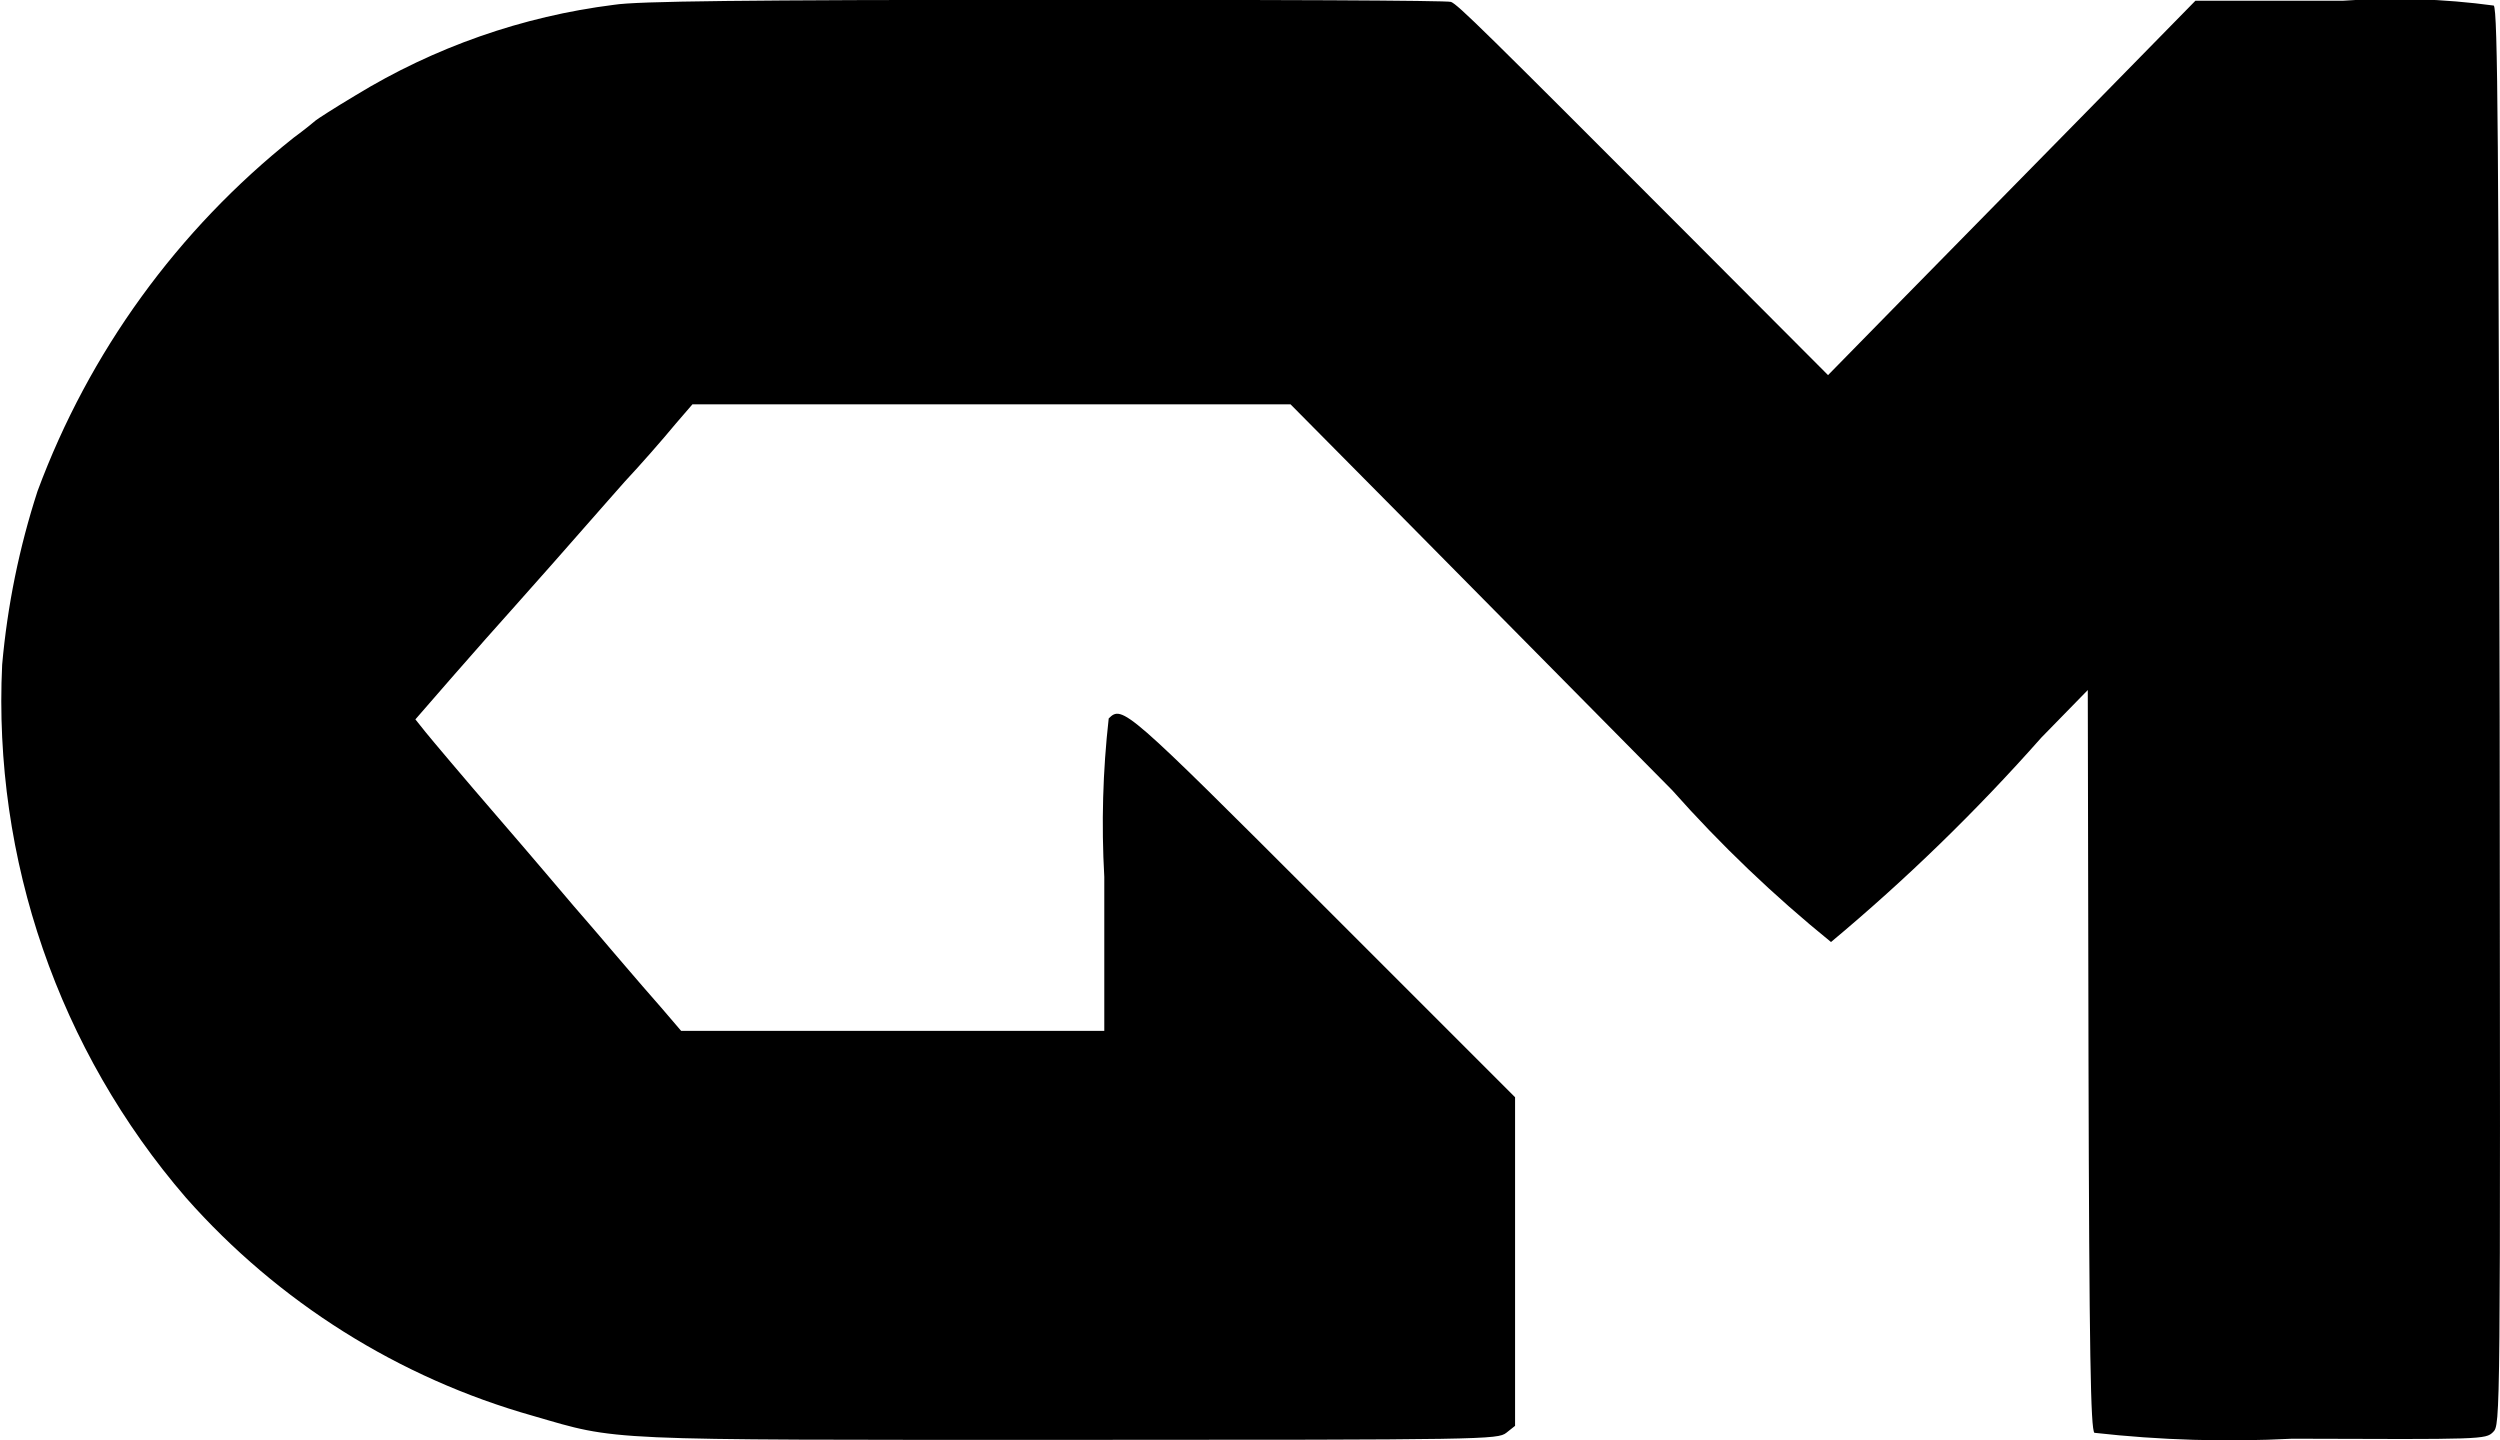
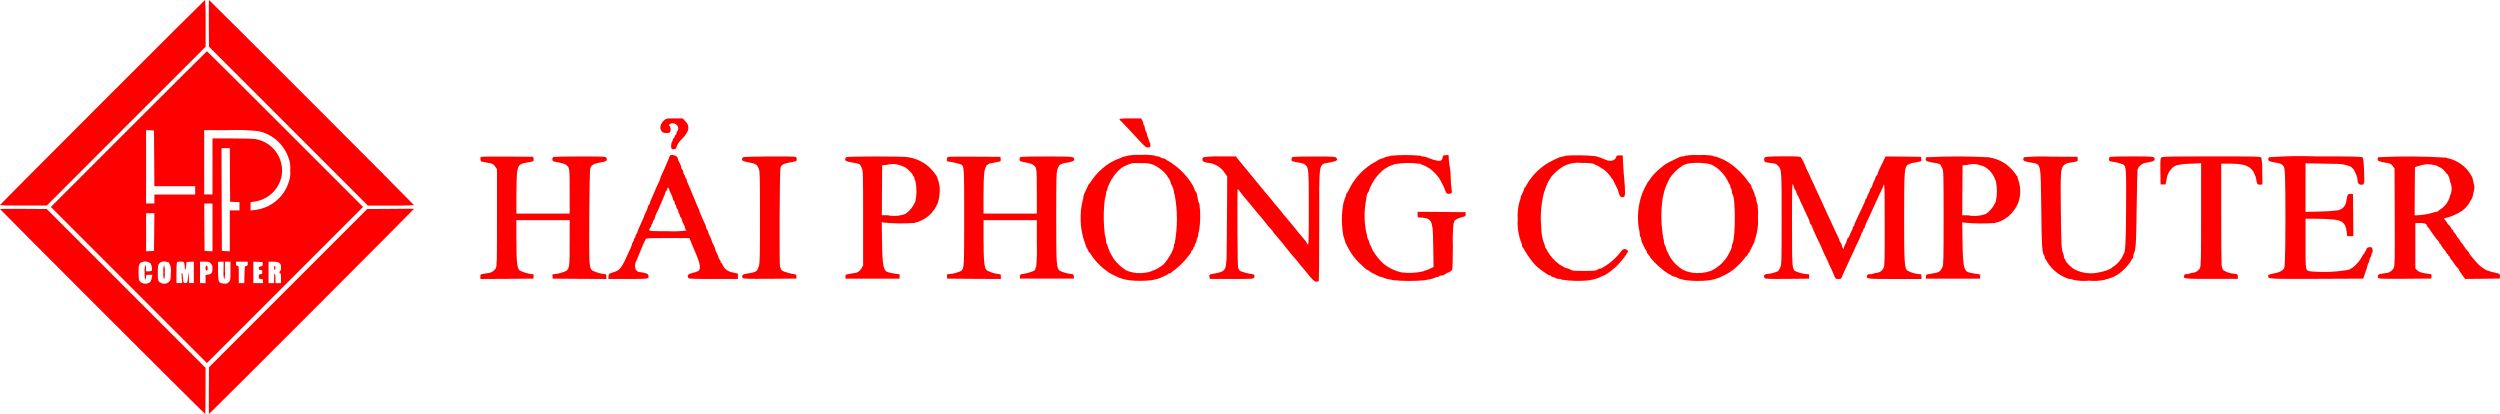
- <svg xmlns="http://www.w3.org/2000/svg" id="Logo" width="52.09" height="30" viewBox="0 0 52.09 30">
-   <path id="Path_14" data-name="Path 14" d="M13.113-390.7a13.57,13.57,0,0,0-5.389,1.888c-.438.261-.806.5-.829.522s-.23.192-.461.361A16.922,16.922,0,0,0,1.1-380.567a16.4,16.4,0,0,0-.737,3.616,15.851,15.851,0,0,0,3.831,11.108,15.146,15.146,0,0,0,7.231,4.544c1.8.522,1.336.5,11.177.5,8.667,0,8.92-.008,9.1-.146l.184-.146v-6.847l-3.992-3.992c-4.115-4.115-4.191-4.184-4.475-3.9a19.625,19.625,0,0,0-.092,3.3v3.209H14.51L14.1-369.8c-.23-.261-.568-.652-.745-.86s-.43-.5-.537-.629-.353-.407-.53-.614-.89-1.052-1.6-1.873-1.382-1.62-1.5-1.766l-.215-.269.768-.883c.422-.484,1.006-1.144,1.29-1.459.445-.5,1.044-1.174,1.958-2.219.131-.146.284-.322.345-.391.33-.353.768-.852,1.067-1.213l.345-.4H27.207l2.418,2.441c1.328,1.343,3.815,3.861,5.535,5.6a27.973,27.973,0,0,0,3.309,3.163,40.443,40.443,0,0,0,4.383-4.26l.967-.99.015,7.684c.015,6.187.046,7.715.123,7.792a25.22,25.22,0,0,0,4.122.123c3.961.015,4.03.015,4.184-.138s.154-.161.138-14.892c-.023-11.96-.038-14.747-.123-14.831a15.428,15.428,0,0,0-3.155-.1H46.061l-2.288,2.334-3.831,3.9-1.535,1.566-2.955-2.963c-4.237-4.245-4.752-4.752-4.9-4.813-.069-.031-3.877-.046-8.46-.046C15.831-390.8,13.6-390.777,13.113-390.7Z" transform="translate(-0.318 390.8)" />
+ <svg xmlns="http://www.w3.org/2000/svg" width="256" height="42.385" viewBox="0 0 256 42.385">
+   <g id="logo-haiphongcomputer" transform="translate(-193 614)">
+     <path id="Path_6573" data-name="Path 6573" d="M203.469-603.524C197.713-597.769,193-593.034,193-593s1.077.05,2.389.05h2.4l8.13-8.137,8.137-8.13v-2.4a23.778,23.778,0,0,0-.057-2.389C213.966-614,209.231-609.287,203.469-603.524Z" transform="translate(0)" fill="red" />
+     <path id="Path_6574" data-name="Path 6574" d="M494.665-611.611l.014,2.389,8.137,8.137,8.137,8.137h2.353a23.207,23.207,0,0,0,2.36-.057c0-.057-20.923-20.994-20.98-20.994C494.665-614,494.658-612.923,494.665-611.611Z" transform="translate(-280.281)" fill="red" />
+     <path id="Path_6575" data-name="Path 6575" d="M274.474-532.026l-7.974,7.974,7.995,7.995,7.988,7.988,7.988-7.988,7.995-7.995-7.974-7.974C286.1-536.414,282.5-540,282.483-540S278.861-536.414,274.474-532.026Zm2.608,2.991.014,2.856h4.182v.851H277.1v.921h-.851v-7.52l.411.021.4.021Zm10.681-2.778a4.176,4.176,0,0,1,3.069,2.715,2.865,2.865,0,0,1,.177,1.29,2.865,2.865,0,0,1-.177,1.29,4.133,4.133,0,0,1-3.473,2.778l-.411.05v-.844l.5-.085a3.281,3.281,0,0,0,2.7-2.722A3.279,3.279,0,0,0,287.473-531c-.234-.043-1.318-.071-2.417-.071H283.05v5.741H282.2v-6.592h2.537A19.6,19.6,0,0,1,287.763-531.814Zm-2.927,4.479.021,2.75.482.021.475.021v.844h-.992v4.189l-.4-.021-.411-.021-.021-5.266-.014-5.259h.851Zm-1.786,5.373v2.452l-.4-.021-.411-.021-.021-2.431-.014-2.424h.851Zm-5.968.475-.021,1.935-.4.021-.411.021v-3.905h.851Zm-.369,3.211a1.341,1.341,0,0,1,.135.751.589.589,0,0,1-.326.064h-.276v-.319c0-.177-.028-.319-.071-.319a1.794,1.794,0,0,0-.071.744,1.793,1.793,0,0,0,.071.744c.043,0,.071-.113.071-.248,0-.248,0-.248.319-.248h.326l-.05.262c-.064.376-.149.51-.354.588a.756.756,0,0,1-.787-.1c-.191-.163-.2-.2-.22-.907-.021-.843.05-1.049.4-1.162A.89.89,0,0,1,276.713-518.276Zm1.85-.106a1.289,1.289,0,0,1,.135.22,1.921,1.921,0,0,1,.085.928c-.021.673-.028.716-.22.879a.711.711,0,0,1-.822.064c-.269-.135-.291-.213-.291-1.056,0-.631.021-.758.142-.914a.673.673,0,0,1,.744-.177A1.864,1.864,0,0,0,278.563-518.382Zm1.609.149a3.073,3.073,0,0,1,.043.439c0,.333.1.156.142-.255l.035-.369.376-.021.369-.021v2.2h-.5l-.007-.588-.014-.581-.071.581c-.071.574-.071.588-.262.588-.17,0-.2-.036-.241-.269a4.024,4.024,0,0,1-.043-.489.423.423,0,0,0-.071-.269c-.057-.035-.064.121-.028.489l.05.539h-.588v-1.049a6.448,6.448,0,0,1,.05-1.1.91.91,0,0,1,.376-.05C280.108-518.453,280.13-518.439,280.172-518.234Zm2.7-.042a.588.588,0,0,1,.177.5c0,.454-.092.6-.425.645l-.284.05v.829h-.567v-2.2h.461C282.639-518.453,282.724-518.432,282.873-518.276Zm1.311.744a2.648,2.648,0,0,0,.071.921,2.648,2.648,0,0,0,.071-.921v-.921h.567v.957c0,.943-.007.971-.184,1.148-.156.156-.227.177-.5.142-.539-.057-.581-.149-.588-1.219-.007-.51-.007-.943-.007-.978s.135-.05.291-.05h.284Zm2.481-.716c0,.163-.035.213-.156.234-.156.021-.163.05-.184.886l-.021.872h-.56v-.886c0-.836-.007-.886-.142-.886-.113,0-.142-.05-.142-.213v-.213h1.2Zm1.524.042c0,.177-.028.213-.191.234s-.2.064-.2.2.035.17.177.17.177.035.177.213-.028.213-.177.213-.177.028-.177.248.014.248.213.248.213.021.213.213v.213h-.992v-2.2l.482.021.475.021Zm1.616-.17c.22.12.262.2.262.532a.532.532,0,0,1-.113.39c-.1.078-.1.092,0,.149s.113.184.113.553v.5H289.5v-.5c0-.283-.028-.5-.071-.5s-.071.213-.071.5v.5h-.567v-2.2h.432A1.8,1.8,0,0,1,289.8-518.375Z" transform="translate(-68.291 -68.755)" fill="red" />
+     <path id="Path_6576" data-name="Path 6576" d="M429-230.256a1.794,1.794,0,0,0,.071.744,1.794,1.794,0,0,0,.071-.744,1.794,1.794,0,0,0-.071-.744A1.794,1.794,0,0,0,429-230.256Z" transform="translate(-219.273 -355.854)" fill="red" />
+     <path id="Path_6577" data-name="Path 6577" d="M490-229.752c0,.17.035.248.106.248s.106-.078.106-.248-.035-.248-.106-.248S490-229.922,490-229.752Z" transform="translate(-275.949 -356.783)" fill="red" />
+     <path id="Path_6578" data-name="Path 6578" d="M589-229.787c0,.113.035.213.071.213s.071-.1.071-.213-.028-.213-.071-.213S589-229.908,589-229.787Z" transform="translate(-367.933 -356.783)" fill="red" />
+     <path id="Path_6579" data-name="Path 6579" d="M1147.451-442.837c-.432.376-.546.858-.284,1.169.106.128.213.17.468.17.206.007.347-.028.39-.092a.651.651,0,0,0-.05-.638c-.1-.085-.1-.1.014-.184a.584.584,0,0,1,.879.4.663.663,0,0,1-.106.333.52.52,0,0,0-.106.255c0,.071-.028.128-.064.128s-.085.078-.106.177-.078.177-.113.177-.071.057-.071.128a.309.309,0,0,1-.064.191c-.12.142-.156.652-.042.744s.461.035.461-.1a1.914,1.914,0,0,1,.609-.936c.737-.78.822-1.262.319-1.793l-.276-.291h-.836C1147.7-443,1147.614-442.986,1147.451-442.837Z" transform="translate(-886.408 -158.88)" fill="red" />
+     <path id="Path_6580" data-name="Path 6580" d="M1810-442.943a1.08,1.08,0,0,0,.269.312c.142.142.4.411.574.6s.659.723,1.091,1.177c.695.744.808.836,1.021.836s.234-.014.234-.241c0-.135-.028-.269-.071-.291a.22.22,0,0,1-.071-.163,1,1,0,0,0-.106-.326.952.952,0,0,1-.106-.354.558.558,0,0,0-.106-.284.663.663,0,0,1-.106-.333c0-.106-.029-.22-.071-.241a.254.254,0,0,1-.071-.191.921.921,0,0,0-.121-.347l-.12-.206h-1.12A5.87,5.87,0,0,0,1810-442.943Z" transform="translate(-1502.391 -158.88)" fill="red" />
+     <path id="Path_6581" data-name="Path 6581" d="M1078.173-389.99c-.021.071-.078.22-.128.34-.128.3-.262.6-.361.851-.05.113-.177.39-.276.6a2.39,2.39,0,0,0-.184.475,2.591,2.591,0,0,1-.184.461c-.177.354-.248.51-.454,1.014-.149.354-.3.7-.362.829a.614.614,0,0,0-.064.227.314.314,0,0,1-.106.184.34.34,0,0,0-.106.22,1.5,1.5,0,0,1-.177.461,2.13,2.13,0,0,0-.177.39,3.425,3.425,0,0,1-.184.468c-.1.227-.234.525-.3.659s-.135.3-.163.369a.612.612,0,0,0-.064.227.314.314,0,0,1-.106.184.383.383,0,0,0-.106.255c0,.092-.028.17-.071.17s-.071.057-.071.128a.564.564,0,0,1-.106.269.5.5,0,0,0-.106.241,2.023,2.023,0,0,1-.17.461c-.184.39-.5,1.07-.574,1.24a4.19,4.19,0,0,1-.39.666c-.177.262-.347.369-.922.546-.3.092-.319.121-.34.362l-.021.269h2.027c2.183,0,2.162.007,2.063-.376-.028-.12-.12-.177-.411-.248a4.273,4.273,0,0,0-.531-.085.49.49,0,0,1-.3-.191.958.958,0,0,1,.014-.943c.036-.1.113-.276.163-.39s.128-.312.177-.425c.121-.291.248-.6.354-.851a2.864,2.864,0,0,1,.149-.319,1.169,1.169,0,0,0,.106-.234c.043-.113.213-.121,2.268-.121h2.226l.078.191c.05.113.113.276.149.376s.113.269.163.39.142.34.213.5.142.347.177.425c.319.765.376,1.283.163,1.467a2.068,2.068,0,0,1-.581.206c-.475.1-.624.255-.489.5.057.12.255.128,2.573.128h2.516v-.546l-.4-.085a3.034,3.034,0,0,1-.553-.163,1.324,1.324,0,0,1-.645-.716c-.028-.064-.071-.12-.106-.12s-.064-.057-.064-.135a.341.341,0,0,0-.106-.22.313.313,0,0,1-.106-.184c0-.1-.021-.156-.234-.581a1.289,1.289,0,0,1-.12-.333,1.581,1.581,0,0,0-.177-.432,1.651,1.651,0,0,1-.177-.418,1.649,1.649,0,0,0-.177-.418,1.5,1.5,0,0,1-.177-.461.341.341,0,0,0-.106-.22.34.34,0,0,1-.106-.22.68.68,0,0,0-.064-.262c-.036-.064-.113-.234-.17-.369s-.191-.432-.291-.659a3.352,3.352,0,0,1-.184-.475.481.481,0,0,0-.071-.2c-.036-.064-.113-.248-.184-.4s-.156-.383-.206-.5-.128-.312-.177-.425-.128-.312-.177-.425-.128-.312-.177-.425a3.616,3.616,0,0,0-.184-.411.94.94,0,0,1-.1-.34c0-.071-.028-.135-.064-.135s-.085-.092-.113-.213a.535.535,0,0,0-.113-.248.308.308,0,0,1-.064-.206.383.383,0,0,0-.106-.255.34.34,0,0,1-.106-.22c0-.135-.021-.191-.241-.61a1.019,1.019,0,0,1-.113-.319C1078.995-390.068,1078.258-390.259,1078.173-389.99Zm-.042,3.409a2,2,0,0,0,.2.475,1.54,1.54,0,0,1,.17.454.34.34,0,0,0,.106.22.383.383,0,0,1,.106.255c0,.092.036.17.071.17s.071.078.071.17a.383.383,0,0,0,.106.255.383.383,0,0,1,.106.255.293.293,0,0,0,.071.206.2.2,0,0,1,.071.17.341.341,0,0,0,.106.22.341.341,0,0,1,.106.22,1.5,1.5,0,0,0,.177.461,1.5,1.5,0,0,1,.177.461c0,.078.035.135.071.135a.067.067,0,0,1,.071.071,10.744,10.744,0,0,1-1.914.071c-1.822,0-1.914-.007-1.914-.135a.34.34,0,0,1,.106-.22.341.341,0,0,0,.106-.22.224.224,0,0,1,.071-.17.2.2,0,0,0,.071-.17.34.34,0,0,1,.106-.22.324.324,0,0,0,.106-.213,2.066,2.066,0,0,1,.184-.51c.106-.206.213-.439.248-.517.2-.489.468-1.113.567-1.325a.614.614,0,0,0,.064-.227.313.313,0,0,1,.106-.184.342.342,0,0,0,.106-.227C1077.932-386.836,1078.1-386.779,1078.13-386.58Z" transform="translate(-816.606 -208.013)" fill="red" />
+     <path id="Path_6582" data-name="Path 6582" d="M1759.017-389.929a.359.359,0,0,1-.241.071.662.662,0,0,0-.333.106.5.5,0,0,1-.248.106,5.311,5.311,0,0,0-1.737,1.042,6.447,6.447,0,0,0-1.233,1.432.072.072,0,0,1-.064.078c-.035,0-.078.057-.106.121a1.163,1.163,0,0,1-.106.234,2.87,2.87,0,0,0-.149.319,4.281,4.281,0,0,1-.184.411,1.058,1.058,0,0,0-.1.4.4.4,0,0,1-.057.241,7.784,7.784,0,0,0-.2,2.218,7.344,7.344,0,0,0,.369,1.985,1.079,1.079,0,0,1,.1.3,1.428,1.428,0,0,0,.227.5,1.3,1.3,0,0,1,.1.227c.028.071.071.128.106.128a.07.07,0,0,1,.064.071,6.331,6.331,0,0,0,1.538,1.7.393.393,0,0,1,.191.135,2.643,2.643,0,0,0,.6.361c.262.128.539.262.616.3a5.088,5.088,0,0,0,1.063.269,10.461,10.461,0,0,0,2.36-.021c.142-.035.34-.085.439-.106a1.923,1.923,0,0,0,.39-.128c.12-.05.333-.149.475-.213a.933.933,0,0,0,.3-.177.223.223,0,0,1,.184-.071c.071,0,.135-.028.135-.057a1.521,1.521,0,0,1,.376-.3,7.357,7.357,0,0,0,1.361-1.375,3.387,3.387,0,0,1,.234-.291.4.4,0,0,0,.085-.2.19.19,0,0,1,.106-.149.208.208,0,0,0,.106-.184c0-.078.036-.142.071-.142s.071-.057.071-.128a.565.565,0,0,1,.106-.269.616.616,0,0,0,.106-.326.336.336,0,0,1,.071-.234c.042-.021.071-.142.071-.255a1.569,1.569,0,0,1,.106-.468,9.805,9.805,0,0,0,.035-2.686,1.412,1.412,0,0,1-.149-.461c-.135-.709-.149-.765-.248-.851a.254.254,0,0,1-.1-.177,1.788,1.788,0,0,0-.184-.432,7.042,7.042,0,0,0-2.523-2.523,1.191,1.191,0,0,1-.3-.191c-.021-.043-.114-.071-.2-.071a.561.561,0,0,1-.291-.106.662.662,0,0,0-.333-.106.358.358,0,0,1-.241-.071,6.665,6.665,0,0,0-1.417-.071A6.664,6.664,0,0,0,1759.017-389.929Zm2.814.985a3.776,3.776,0,0,1,1.261,1.035.975.975,0,0,0,.177.291.857.857,0,0,1,.177.34.644.644,0,0,0,.064.241,1.945,1.945,0,0,1,.291.794.457.457,0,0,0,.071.255,13.65,13.65,0,0,1,.014,5,.474.474,0,0,0-.085.276,1.057,1.057,0,0,1-.1.4c-.057.106-.142.291-.191.411a6.785,6.785,0,0,1-.744,1.077,4.325,4.325,0,0,1-1.1.659.232.232,0,0,0-.163.057,2.106,2.106,0,0,1-.631.156,3.519,3.519,0,0,1-1.715-.142c-.078-.028-.191-.078-.248-.1a4.442,4.442,0,0,1-1.347-1.283.148.148,0,0,0-.05-.12,3.845,3.845,0,0,1-.517-1.141.183.183,0,0,0-.071-.156.505.505,0,0,1-.071-.3,2.091,2.091,0,0,0-.114-.581,14.774,14.774,0,0,1,0-3.792,1.468,1.468,0,0,0,.114-.5.433.433,0,0,1,.071-.276.23.23,0,0,0,.071-.191.81.81,0,0,1,.1-.326c.05-.106.156-.319.227-.475a.914.914,0,0,1,.191-.3.114.114,0,0,0,.05-.1,4.19,4.19,0,0,1,.865-.943,3.8,3.8,0,0,1,1.12-.489c.135-.014.6-.021,1.028-.007A2.493,2.493,0,0,1,1761.831-388.944Z" transform="translate(-1450.593 -208.123)" fill="red" />
+     <path id="Path_6583" data-name="Path 6583" d="M2136.705-390.022a.563.563,0,0,1-.248.071,1,1,0,0,0-.347.106.948.948,0,0,1-.3.106,1.1,1.1,0,0,0-.369.163c-.142.092-.312.191-.369.22a3.609,3.609,0,0,0-.673.432,6.437,6.437,0,0,0-1.963,2.389c-.085.191-.177.34-.213.34s-.057.057-.057.135a.942.942,0,0,1-.106.333,1,1,0,0,0-.106.326.2.2,0,0,1-.064.156,9.257,9.257,0,0,0-.007,3.48,1.145,1.145,0,0,1,.106.319,2.084,2.084,0,0,0,.255.638c.035.057.114.22.184.354a5.989,5.989,0,0,0,1.084,1.418c.56.546.751.709.836.709a.294.294,0,0,1,.149.092,2.031,2.031,0,0,0,.482.291c.227.106.468.227.531.262a.6.6,0,0,0,.206.064,1.079,1.079,0,0,1,.3.1,1.9,1.9,0,0,0,.475.135c.135.021.39.071.567.113a17.626,17.626,0,0,0,3.118,0c.177-.035.432-.085.567-.106a2.282,2.282,0,0,0,.475-.142,1.06,1.06,0,0,1,.326-.1.183.183,0,0,0,.156-.071c.021-.043.135-.071.248-.071s.227-.028.248-.071a1.56,1.56,0,0,1,.4-.227.741.741,0,0,0,.425-.319c.035-.092.064-1.191.064-2.431a16.336,16.336,0,0,1,.071-2.3.2.2,0,0,0,.071-.17c0-.149.347-.34.85-.468.291-.071.319-.1.319-.291v-.206l-2.459-.021-2.467-.014V-384c0,.156.021.284.057.291a5.708,5.708,0,0,1,.858.092.762.762,0,0,1,.539.6c.028.149.071.34.092.439s.05,1.028.064,2.063l.028,1.885-.4.191a2.4,2.4,0,0,1-.5.184.176.176,0,0,0-.135.064,6.165,6.165,0,0,1-2.275.113,4.492,4.492,0,0,1-1.779-.851,6.061,6.061,0,0,1-1.162-1.439,1.909,1.909,0,0,0-.177-.4,1.557,1.557,0,0,1-.177-.454.52.52,0,0,0-.106-.255.727.727,0,0,1-.106-.369.417.417,0,0,0-.064-.269,8.563,8.563,0,0,1-.092-2.984c.05-.312.106-.687.128-.829a.729.729,0,0,1,.142-.347.286.286,0,0,0,.1-.206,4.765,4.765,0,0,1,1.595-2.2,3.976,3.976,0,0,0,.354-.2.872.872,0,0,1,.319-.142,1.221,1.221,0,0,0,.319-.128,7.9,7.9,0,0,1,2.672-.035.656.656,0,0,0,.248.113,1.533,1.533,0,0,1,.376.177c.135.078.3.17.354.2a4.331,4.331,0,0,1,1.014,1.084,10.268,10.268,0,0,1,.645,1.361c.021.085.106.128.234.128.354,0,.4-.071.312-.532a7.515,7.515,0,0,1-.078-1.092,7.551,7.551,0,0,0-.078-1,6.714,6.714,0,0,1-.114-.836l-.035-.517-.3.021c-.27.021-.291.035-.312.255-.036.383-.312.418-1.113.156-.156-.05-.383-.135-.51-.191a1.274,1.274,0,0,0-.4-.092.328.328,0,0,1-.227-.071A17.224,17.224,0,0,0,2136.705-390.022Z" transform="translate(-1801.312 -208.031)" fill="red" />
+     <path id="Path_6584" data-name="Path 6584" d="M2390.608-389.674a1.278,1.278,0,0,1-.383.106,1.772,1.772,0,0,0-.39.113c-.064.028-.3.149-.539.262a6.122,6.122,0,0,0-2.771,2.658c-.028.071-.071.128-.106.128s-.064.05-.064.113a.965.965,0,0,1-.113.333c-.22.418-.241.475-.241.588a1.035,1.035,0,0,1-.1.333,5.507,5.507,0,0,0-.205,1.892,5.609,5.609,0,0,0,.383,2.424.712.712,0,0,1,.064.262.224.224,0,0,0,.071.184,1.194,1.194,0,0,1,.191.3,8.787,8.787,0,0,0,1.092,1.5,5.351,5.351,0,0,0,1.006.794,2.445,2.445,0,0,1,.291.2.333.333,0,0,0,.2.071c.071,0,.127.028.127.071s.057.071.128.071a.565.565,0,0,1,.269.106.741.741,0,0,0,.383.106.579.579,0,0,1,.34.085,10.615,10.615,0,0,0,2.743.064c.2-.035.454-.092.567-.113a4.36,4.36,0,0,0,.829-.326.574.574,0,0,1,.2-.064,7.125,7.125,0,0,0,2.41-2.431c0-.3-.489-.361-.666-.085a6.3,6.3,0,0,1-1.843,1.666c-.064,0-.114.028-.114.071s-.085.071-.191.071a.611.611,0,0,0-.326.12c-.114.106-.291.128-1.347.128s-1.248-.021-1.4-.128a.834.834,0,0,0-.319-.128.93.93,0,0,1-.354-.135c-.114-.078-.319-.191-.439-.255a4.431,4.431,0,0,1-1.233-1.347.992.992,0,0,0-.206-.347.28.28,0,0,1-.071-.206.361.361,0,0,0-.071-.227,4.507,4.507,0,0,1-.3-1.644,10.544,10.544,0,0,1,.283-3.643.357.357,0,0,0,.085-.227,5.09,5.09,0,0,1,.673-1.375,5.018,5.018,0,0,1,1.127-.992,3.16,3.16,0,0,1,2-.4,4.664,4.664,0,0,1,1.169.078.838.838,0,0,0,.276.135,1.648,1.648,0,0,1,.4.22.967.967,0,0,0,.291.17,3.348,3.348,0,0,1,.865.893c0,.057.021.1.057.1.057,0,.106.085.319.546.071.149.177.361.234.468a.94.94,0,0,1,.1.276,1.686,1.686,0,0,0,.12.354c.106.241.149.276.34.255s.212-.035.234-.411a9.878,9.878,0,0,0-.063-1.24c-.043-.468-.106-1.247-.128-1.736l-.042-.886h-.319c-.255,0-.319.028-.34.135-.078.39-.574.539-1.077.319a6.906,6.906,0,0,0-1.028-.369A18.266,18.266,0,0,0,2390.608-389.674Z" transform="translate(-2037.283 -208.385)" fill="red" />
+     <path id="Path_6585" data-name="Path 6585" d="M2564.039-389.929a.367.367,0,0,1-.248.071,1.056,1.056,0,0,0-.4.1c-.106.057-.4.2-.659.326a4.532,4.532,0,0,0-.78.425c-.021.021-.177.149-.354.284a5.6,5.6,0,0,0-1.134,1.169c0,.035-.035.085-.248.34a8.968,8.968,0,0,0-.567,1.148,7.245,7.245,0,0,0-.361,3.494,3.315,3.315,0,0,1,.114.673.479.479,0,0,0,.071.3c.043.021.071.12.071.213a.992.992,0,0,0,.1.369c.057.106.156.319.22.461a.932.932,0,0,0,.177.3.178.178,0,0,1,.071.149.339.339,0,0,0,.092.206c.2.227.262.319.262.376a7.828,7.828,0,0,0,1.8,1.644,1.788,1.788,0,0,1,.326.177,1.128,1.128,0,0,0,.411.177.549.549,0,0,1,.262.1,1.232,1.232,0,0,0,.354.135c.12.021.333.071.475.106a10.458,10.458,0,0,0,2.36.021,5.235,5.235,0,0,0,1.063-.269c.078-.043.347-.177.6-.291a3.352,3.352,0,0,0,.617-.361.566.566,0,0,1,.212-.149,6.832,6.832,0,0,0,1.3-1.34c0-.035.05-.078.106-.106a.171.171,0,0,0,.106-.149c0-.057.021-.106.057-.106.057,0,.106-.085.319-.546.071-.149.177-.361.234-.468a.923.923,0,0,0,.1-.3.519.519,0,0,1,.071-.227,5.41,5.41,0,0,0,.262-2.091,7.708,7.708,0,0,0-.035-1.347,1.348,1.348,0,0,1-.121-.454,1.088,1.088,0,0,0-.113-.418.205.205,0,0,1-.064-.163,1.5,1.5,0,0,0-.177-.461,1.576,1.576,0,0,1-.177-.432.148.148,0,0,0-.05-.12,2.735,2.735,0,0,1-.333-.425,7.471,7.471,0,0,0-1.616-1.63c-.106-.05-.2-.113-.2-.142a6.008,6.008,0,0,0-1.148-.581,1.278,1.278,0,0,0-.4-.113.254.254,0,0,1-.191-.071,6.664,6.664,0,0,0-1.417-.071A6.664,6.664,0,0,0,2564.039-389.929Zm2.126.78a1.918,1.918,0,0,1,.886.3c0,.035.042.057.092.057a3.869,3.869,0,0,1,1.325,1.559.36.36,0,0,0,.106.184.475.475,0,0,1,.106.276.3.3,0,0,0,.071.213c.042.021.071.149.071.276a.542.542,0,0,0,.078.3c.312.312.312,4.458,0,5.032a.8.8,0,0,0-.078.3.719.719,0,0,1-.064.276c-.028.064-.113.248-.191.4a3.935,3.935,0,0,1-1.871,1.829,3.9,3.9,0,0,1-1.864.2,4.425,4.425,0,0,1-.652-.149c-.078-.028-.192-.078-.248-.1a3.709,3.709,0,0,1-1.446-1.4c-.064-.128-.142-.284-.177-.34a1.948,1.948,0,0,1-.248-.624.558.558,0,0,0-.121-.262.548.548,0,0,1-.064-.312.646.646,0,0,0-.064-.326,13.155,13.155,0,0,1-.071-4.111c.042-.156.1-.411.128-.567a3.4,3.4,0,0,1,.149-.5c.05-.12.12-.291.156-.39a2.748,2.748,0,0,1,.135-.284c.035-.057.113-.213.177-.347a4.3,4.3,0,0,1,1.127-1.141c.057,0,.106-.028.106-.057,0-.078.411-.234.78-.3A6.548,6.548,0,0,1,2566.166-389.149Z" transform="translate(-2198.488 -208.123)" fill="red" />
+     <path id="Path_6586" data-name="Path 6586" d="M887.05-387.95c-.085.085-.05.432.043.468.057.021.347.078.652.128.517.092.567.113.758.376l.2.276v4.947c0,4.572-.007,4.968-.121,5.2a1.044,1.044,0,0,1-.843.51c-.149.021-.383.057-.5.078-.213.035-.234.064-.234.276v.241l2.715-.014,2.708-.021.021-.234c.021-.2,0-.227-.142-.227a3.438,3.438,0,0,1-1.3-.39c-.248-.206-.319-.893-.319-3.2v-1.942h5.458v2.3c0,2.41-.021,2.615-.333,2.892a3.512,3.512,0,0,1-1.255.34c-.177,0-.191.021-.17.227l.021.234,2.75.021,2.743.014v-.248c0-.22-.021-.248-.177-.248a3.552,3.552,0,0,1-1.24-.361c-.347-.234-.362-.525-.333-5.557.014-2.537.057-4.728.092-4.869.085-.347.326-.51.879-.617.255-.05.532-.1.61-.12a.249.249,0,0,0,.17-.39c-.071-.128-.184-.135-2.693-.135-1.432,0-2.658.021-2.722.043a.265.265,0,0,0-.113.241c0,.17.035.206.234.248.843.163,1.028.22,1.184.34.347.262.347.3.354,2.708v2.268h-5.458v-1.857c0-1.021.035-2.1.078-2.4.106-.687.241-.829.9-.95.865-.156.808-.128.78-.383l-.021-.227-2.665-.021C888.3-387.993,887.078-387.979,887.05-387.95Z" transform="translate(-644.811 -209.982)" fill="red" />
+     <path id="Path_6587" data-name="Path 6587" d="M1265.207-387.937a.223.223,0,0,0,.035.411,5.256,5.256,0,0,0,.652.149c.588.106.744.213.907.624.106.269.12.737.12,4.947,0,4.118-.014,4.685-.113,5.011-.149.468-.255.588-.581.659-.142.028-.312.064-.369.078s-.241.043-.4.064c-.326.05-.461.234-.3.425.078.085.489.1,2.792.085l2.7-.021v-.213c0-.184-.028-.213-.213-.234a5.54,5.54,0,0,1-1.162-.319c-.092-.05-.184-.128-.2-.191s-.064-.17-.1-.248c-.085-.177-.042-9.838.042-10.135s.291-.432.851-.532c.822-.142.815-.135.815-.354a.265.265,0,0,0-.113-.241C1270.367-388.051,1265.335-388.015,1265.207-387.937Z" transform="translate(-996.099 -209.967)" fill="red" />
+     <path id="Path_6588" data-name="Path 6588" d="M1414.128-387.876a.262.262,0,0,0-.128.206c0,.184.149.248.815.354a2.409,2.409,0,0,1,.666.163,1.56,1.56,0,0,1,.227.39c.128.291.135.581.135,5.139v4.834l-.163.284a.911.911,0,0,1-.765.5c-.95.156-.879.128-.879.354v.213h5.528l.021-.22c.021-.22.007-.227-.283-.262a3.108,3.108,0,0,1-.482-.078c-.1-.021-.255-.057-.347-.078-.553-.106-.659-.6-.695-3.218l-.028-1.935.2.05a19.136,19.136,0,0,0,3.168.035.423.423,0,0,1,.241-.071,3.474,3.474,0,0,0,1.5-.95.837.837,0,0,1,.163-.213,2.319,2.319,0,0,0,.291-.447c.071-.149.156-.326.191-.39a4.562,4.562,0,0,0,.177-1.573,3.7,3.7,0,0,0-.326-1.177,2.135,2.135,0,0,1-.17-.241,4.09,4.09,0,0,0-2.2-1.552c-.113-.021-.34-.071-.5-.113C1420.11-387.975,1414.3-387.975,1414.128-387.876Zm5.316.78a3.48,3.48,0,0,1,.645.227c.3.149.858.716.858.879a.087.087,0,0,0,.071.092c.042,0,.071.071.071.163a.607.607,0,0,0,.106.3,4.951,4.951,0,0,1,0,2.091c-.057.113-.163.312-.227.432a2.772,2.772,0,0,1-.822.858,3.368,3.368,0,0,1-1.488.177,1.58,1.58,0,0,0-.5-.057h-.4l.014-2.559.021-2.559.347-.028a1.293,1.293,0,0,0,.383-.064A2,2,0,0,1,1419.443-387.1Z" transform="translate(-1134.459 -210.028)" fill="red" />
+     <path id="Path_6589" data-name="Path 6589" d="M1561.04-387.95c-.078.028-.135.447-.064.447a9.457,9.457,0,0,1,1.375.3c.376.191.369.106.369,5.451,0,5.1-.007,5.174-.284,5.458a3.386,3.386,0,0,1-1.276.347c-.206,0-.22.014-.2.227l.021.234,2.75.021,2.743.014v-.248c0-.22-.021-.248-.191-.248a3.548,3.548,0,0,1-1.219-.369c-.284-.2-.354-.858-.362-3.161v-2h5.458v2.367a17.907,17.907,0,0,1-.071,2.417.22.22,0,0,0-.071.163.371.371,0,0,1-.128.234,5.014,5.014,0,0,1-1.325.361c-.106.021-.142.078-.142.234v.213h5.528v-.213c0-.191-.028-.22-.283-.262a3.572,3.572,0,0,1-1.155-.326c-.347-.269-.369-.581-.369-5.443,0-3.955.014-4.557.113-4.9a1.233,1.233,0,0,1,.269-.517,1.932,1.932,0,0,1,.681-.206c.624-.106.78-.177.78-.34,0-.291-.071-.3-2.771-.3-1.432,0-2.651.021-2.715.043a.265.265,0,0,0-.113.241c0,.17.035.206.234.248.843.163,1.028.22,1.184.34.347.262.347.3.354,2.708v2.268H1564.7v-1.822c0-2.176.071-2.842.34-3.126a.588.588,0,0,1,.312-.191,2.251,2.251,0,0,0,.425-.071c.17-.035.4-.085.5-.106.177-.035.2-.071.177-.269l-.021-.227-2.658-.014C1562.323-387.986,1561.083-387.972,1561.04-387.95Z" transform="translate(-1270.987 -209.982)" fill="red" />
+     <path id="Path_6590" data-name="Path 6590" d="M1930.18-387.922a.275.275,0,0,0-.028.439,1.412,1.412,0,0,0,.574.149,2.287,2.287,0,0,1,1.687,1.12l.191.262-.021,4.168c-.014,2.289-.035,4.217-.042,4.274s-.028.291-.057.517c-.064.695-.255.836-1.354,1.014-.347.057-.4.113-.34.354l.043.17h2.233c2.176,0,2.233,0,2.3-.149.1-.177-.014-.347-.227-.347a5.065,5.065,0,0,1-1.169-.3c-.092-.043-.163-.12-.163-.177s-.028-.092-.071-.092-.078-1.46-.085-4.075c-.014-2.24,0-4.075.028-4.075a1.1,1.1,0,0,1,.255.3,6.077,6.077,0,0,0,.376.489c.092.1.284.319.418.489l.376.454c.071.078.22.255.319.39.177.234.645.78.723.858.021.021.149.177.284.354a9.714,9.714,0,0,0,.73.865.816.816,0,0,1,.191.269.1.1,0,0,0,.057.085,2.334,2.334,0,0,1,.319.354c.149.184.3.376.354.425s.2.234.333.411.276.354.319.4.177.206.3.369.312.369.39.461a7.418,7.418,0,0,1,.546.659,4.434,4.434,0,0,0,.362.432c.135.149.34.4.454.546.468.617.758.893.957.893a.265.265,0,0,0,.241-.113c.021-.064.043-2.63.043-5.706,0-6.748-.1-6.181,1.091-6.393.73-.135.886-.255.638-.5-.092-.1-.4-.113-2.226-.113-1.162,0-2.162.021-2.225.043a.265.265,0,0,0-.113.241c0,.22-.05.2.85.361a1.192,1.192,0,0,1,.6.234c.3.3.319.532.319,4.465,0,3.324-.014,3.735-.106,3.657a.3.3,0,0,1-.106-.156.343.343,0,0,0-.085-.156c-.05-.05-.205-.234-.34-.4s-.3-.354-.354-.418a4.429,4.429,0,0,1-.319-.4,4.157,4.157,0,0,0-.319-.39c-.057-.064-.191-.227-.3-.362s-.291-.354-.411-.489a6.491,6.491,0,0,1-.439-.532c-.113-.156-.312-.4-.432-.532s-.34-.39-.475-.567-.262-.333-.283-.354c-.05-.043-.737-.865-1.063-1.276-.135-.17-.276-.34-.319-.383s-.262-.319-.5-.61-.454-.567-.5-.61-.184-.213-.319-.383-.284-.34-.319-.383-.163-.2-.276-.347l-.2-.262H1931.9A10.251,10.251,0,0,0,1930.18-387.922Z" transform="translate(-1613.938 -209.982)" fill="red" />
+     <path id="Path_6591" data-name="Path 6591" d="M2741.6-387.9c-.128.135-.078.454.085.5a4.225,4.225,0,0,0,.588.078c.39.043.5.085.666.255.383.4.383.361.383,5.429,0,4.416-.007,4.706-.135,5a1.362,1.362,0,0,1-.227.383,3.057,3.057,0,0,1-1.141.291c-.276.035-.383.213-.241.411.071.092.354.106,2.311.092l2.233-.021.021-.234c.021-.213.007-.227-.191-.227a3.364,3.364,0,0,1-1.276-.333c-.277-.284-.291-.475-.291-4.841,0-3.785.014-4.2.106-4.012a.911.911,0,0,1,.106.326.324.324,0,0,0,.106.213.314.314,0,0,1,.106.184,1.35,1.35,0,0,0,.227.525c.028.057.078.156.1.213a4.853,4.853,0,0,0,.248.567,1.488,1.488,0,0,1,.106.213c.064.156.34.765.553,1.2a2.087,2.087,0,0,1,.184.517c0,.064.029.12.064.12s.085.071.113.156a5,5,0,0,0,.206.517c.092.191.248.546.354.78s.227.475.262.532a1.488,1.488,0,0,1,.106.213c.106.276.17.418.347.815.106.234.22.475.255.532a1.488,1.488,0,0,1,.106.213,4.885,4.885,0,0,0,.248.567,1.49,1.49,0,0,1,.106.213c.021.057.114.262.206.461s.177.411.206.475c.028.092.114.128.326.128s.3-.035.326-.128c.042-.121.177-.432.553-1.24.1-.22.27-.588.369-.815s.213-.454.248-.51a1.49,1.49,0,0,0,.106-.213,4.81,4.81,0,0,1,.248-.567,1.49,1.49,0,0,0,.106-.213c.021-.057.121-.269.213-.461a2.131,2.131,0,0,0,.17-.447.345.345,0,0,1,.106-.2.432.432,0,0,0,.106-.248c0-.071.036-.135.071-.135s.071-.05.071-.106a2.114,2.114,0,0,1,.163-.447c.092-.184.22-.447.276-.581s.191-.432.3-.659c.276-.6.5-1.1.716-1.573.107-.234.22-.475.255-.532a3.166,3.166,0,0,0,.241-.567c.085-.213.1.354.1,4,.007,3.827-.007,4.274-.114,4.515a.91.91,0,0,1-.794.51.814.814,0,0,0-.269.071.643.643,0,0,1-.312.05c-.206,0-.276.035-.312.142-.114.347-.071.354,2.842.354h2.722v-.248c0-.22-.021-.248-.184-.248a2.894,2.894,0,0,1-1.29-.383c-.262-.3-.3-.9-.3-5.472.007-4.742.028-5.061.368-5.337a1.594,1.594,0,0,1,.624-.22c.836-.142.794-.121.765-.376l-.021-.227-1.822-.021L2753.96-388l-.22.475c-.127.269-.255.532-.291.588a1.514,1.514,0,0,0-.106.213c-.021.057-.071.17-.1.248a2.153,2.153,0,0,0-.106.3c-.028.092-.078.163-.114.163s-.063.05-.063.1a1.6,1.6,0,0,1-.177.439,1.549,1.549,0,0,0-.177.454.324.324,0,0,1-.106.213.294.294,0,0,0-.106.184,1.667,1.667,0,0,1-.177.425,1.657,1.657,0,0,0-.177.425c0,.057-.028.1-.071.1s-.071.05-.071.113a.769.769,0,0,1-.1.3c-.05.106-.135.284-.184.4s-.114.262-.149.319a1.439,1.439,0,0,0-.106.213c-.078.191-.4.879-.5,1.077a.768.768,0,0,0-.1.3c0,.064-.028.113-.071.113s-.071.05-.071.113a.765.765,0,0,1-.1.3c-.057.106-.163.326-.227.489s-.149.3-.184.3-.057.043-.057.092a2.581,2.581,0,0,1-.291.7.644.644,0,0,0-.064.248c0,.106-.014.1-.106-.021a.558.558,0,0,1-.106-.284.362.362,0,0,0-.106-.241.3.3,0,0,1-.106-.177,1.983,1.983,0,0,0-.17-.439c-.184-.369-.461-.964-.737-1.581-.092-.213-.2-.439-.234-.5a1.439,1.439,0,0,1-.106-.213c-.036-.1-.128-.3-.567-1.262-.106-.22-.269-.581-.368-.794s-.2-.439-.234-.5a1.488,1.488,0,0,1-.106-.213,4.858,4.858,0,0,0-.248-.567,1.49,1.49,0,0,1-.106-.213c-.078-.206-.4-.886-.461-.992a1.514,1.514,0,0,1-.106-.213,5.568,5.568,0,0,0-.518-1.084c-.092-.106-.269-.121-1.857-.121C2742.025-388,2741.685-387.979,2741.6-387.9Z" transform="translate(-2367.883 -209.982)" fill="red" />
+     <path id="Path_6592" data-name="Path 6592" d="M2975.14-387.962a.246.246,0,0,0,.043.4,3.772,3.772,0,0,0,.688.156,2.638,2.638,0,0,1,.659.156,1.581,1.581,0,0,1,.227.4c.135.3.142.482.142,5.1,0,4.331-.014,4.805-.12,5.039a1.445,1.445,0,0,1-.234.376c-.163.163-.255.191-1.134.333-.3.043-.319.064-.319.262v.213h5.529l.021-.22c.021-.22.007-.227-.284-.262a6.716,6.716,0,0,1-.829-.149c-.553-.128-.659-.6-.695-3.225l-.028-1.935.2.05a19.133,19.133,0,0,0,3.168.035.424.424,0,0,1,.241-.071,3.34,3.34,0,0,0,1.5-.971.181.181,0,0,1,.1-.142,3.162,3.162,0,0,0,.723-1.807,3.506,3.506,0,0,0-.2-1.446.332.332,0,0,1-.057-.213c0-.092-.028-.17-.064-.17s-.085-.057-.106-.128a4.8,4.8,0,0,0-1.035-1.084,4.347,4.347,0,0,0-1.24-.581c-.114-.021-.34-.071-.5-.113A60.085,60.085,0,0,0,2975.14-387.962Zm5.358.773a4.224,4.224,0,0,1,.574.184,2.481,2.481,0,0,1,.964.985c.064.149.163.383.22.51a5.121,5.121,0,0,1-.007,2.077c-.057.113-.163.312-.227.432a2.743,2.743,0,0,1-.815.858,3.62,3.62,0,0,1-1.5.177,1.583,1.583,0,0,0-.5-.057h-.4l.014-2.559.021-2.559.347-.028a1.3,1.3,0,0,0,.383-.064A2,2,0,0,1,2980.5-387.19Z" transform="translate(-2584.874 -209.934)" fill="red" />
+     <path id="Path_6593" data-name="Path 6593" d="M3116.21-387.922a.223.223,0,0,0,.036.411,5.294,5.294,0,0,0,.688.149c.985.163.943-.028,1,4.713.035,3.792.085,4.543.284,4.749a.378.378,0,0,1,.063.227c0,.092.028.163.057.163s.114.121.177.269a4.014,4.014,0,0,0,1.644,1.531c.156.064.34.149.4.184a.741.741,0,0,0,.326.071.543.543,0,0,1,.291.085,5.19,5.19,0,0,0,1.637.092,5.191,5.191,0,0,0,1.637-.092.492.492,0,0,1,.276-.085,3.377,3.377,0,0,0,1.247-.6,5.139,5.139,0,0,0,1.12-1.2.914.914,0,0,1,.184-.291c.043-.021.071-.121.071-.22a.8.8,0,0,1,.063-.3c.206-.4.248-1.006.291-4.657.021-2.07.071-3.842.1-3.948a1.065,1.065,0,0,1,.907-.687c.673-.128.794-.177.822-.312.064-.319-.014-.333-2.289-.333-1.184,0-2.2.021-2.261.043a.27.27,0,0,0-.113.248c0,.177.028.206.269.241a4.524,4.524,0,0,1,1.191.3c.3.191.319.4.291,4.451-.021,3.728-.071,4.55-.269,4.742a.3.3,0,0,0-.064.17,2.917,2.917,0,0,1-1.042,1.148c-.05,0-.092.028-.092.057q0,.074-.638.319a5.723,5.723,0,0,1-.567.135,3.677,3.677,0,0,1-2.608-.284c-.312-.149-.936-.78-.936-.943,0-.078-.028-.135-.071-.135s-.071-.085-.071-.184a1.35,1.35,0,0,0-.1-.4c-.156-.347-.191-.936-.227-4.586s-.014-4.061.3-4.409a1.036,1.036,0,0,1,.645-.269c.851-.142.808-.121.78-.376l-.021-.227-2.658-.014A21.351,21.351,0,0,0,3116.21-387.922Z" transform="translate(-2715.907 -209.982)" fill="red" />
+     <path id="Path_6594" data-name="Path 6594" d="M3314.23-387.887c-.092.1-.106.3-.092,1.432l.021,1.325h.5l.114-.5a1.817,1.817,0,0,1,.539-1.148,1.125,1.125,0,0,1,.73-.362,4.988,4.988,0,0,1,.638-.092c.1,0,.5-.014.907-.035l.723-.043v5.252c0,4.756-.014,5.273-.12,5.493a.938.938,0,0,1-.794.489.812.812,0,0,0-.269.071.533.533,0,0,1-.276.05c-.17,0-.241.035-.277.142-.114.347-.071.354,2.807.354h2.686v-.241c0-.234-.007-.241-.368-.284a2.32,2.32,0,0,1-1.134-.383,1.2,1.2,0,0,1-.156-.517c-.021-.213-.043-2.637-.043-5.387v-4.99h.9c1.29.007,1.907.184,2.282.666a1.046,1.046,0,0,1,.22.376.284.284,0,0,0,.071.17,1.193,1.193,0,0,1,.121.439c.05.418.142.532.425.5l.2-.021-.014-1.29a6.94,6.94,0,0,0-.092-1.432c-.078-.149-.106-.149-5.1-.149C3314.868-388,3314.337-387.986,3314.23-387.887Z" transform="translate(-2899.915 -209.982)" fill="red" />
+     <path id="Path_6595" data-name="Path 6595" d="M3470.085-387.915a.265.265,0,0,0,.007.39,2.812,2.812,0,0,0,.652.156c.468.071.6.12.751.284.17.184.184.255.227,1.177.064,1.219.05,7.683-.014,8.661-.042.688-.05.73-.255.9a1.779,1.779,0,0,1-.744.3c-.709.149-.709.149-.709.291.007.312-.135.3,4.926.291l4.806-.021.064-.213c.035-.12.092-.276.12-.354a4.382,4.382,0,0,0,.269-.836.455.455,0,0,1,.1-.234.261.261,0,0,0,.064-.2.608.608,0,0,1,.106-.3.536.536,0,0,0,.106-.284.358.358,0,0,1,.078-.22c.121-.12.05-.546-.1-.574-.234-.05-.475.05-.475.191a.341.341,0,0,1-.106.22.313.313,0,0,0-.106.184c0,.057-.028.1-.064.1s-.085.057-.106.121a3.485,3.485,0,0,1-1.077,1.3,1.908,1.908,0,0,0-.312.184,14.763,14.763,0,0,1-3.87.177c-.631-.085-.6.064-.6-2.835v-2.559h1.12c.61,0,1.4.035,1.751.078.957.113,1.233.383,1.347,1.3l.05.4h.624L3478.7-382l-.021-2.141-.2-.021c-.283-.035-.383.078-.439.517-.085.7-.347,1.028-.922,1.169a16.8,16.8,0,0,1-1.822.12l-1.474.035V-387.3l1.651.035c.9.014,1.722.028,1.822.035a3.815,3.815,0,0,1,1.092.248,1,1,0,0,1,.461.5c.05.113.135.3.191.411a1.213,1.213,0,0,1,.1.461c.007.347.142.51.411.51.3,0,.326-.12.262-1.531-.036-.879-.078-1.191-.156-1.269s-.773-.106-4.8-.106A42.4,42.4,0,0,0,3470.085-387.915Z" transform="translate(-3044.735 -209.982)" fill="red" />
+     <path id="Path_6596" data-name="Path 6596" d="M3628.153-387.91a.238.238,0,0,0,.071.411,4.931,4.931,0,0,0,.674.156c.468.078.546.113.709.333l.191.248.021,4.969c.014,4.642.007,4.983-.106,5.231a1,1,0,0,1-.843.524c-.149.021-.376.057-.5.078-.241.035-.34.2-.262.4.042.106.291.113,2.75.1l2.7-.021.021-.22c.021-.22.014-.227-.319-.269-.184-.021-.39-.05-.447-.064s-.206-.05-.333-.085a.911.911,0,0,1-.39-.227l-.163-.177v-4.628l.425-.021c.418-.021.744.078.744.227a.687.687,0,0,0,.177.269.935.935,0,0,1,.177.234,8.463,8.463,0,0,0,.865,1.155.156.156,0,0,1,.057.128c0,.057.028.1.064.1s.085.057.106.12a1.4,1.4,0,0,0,.22.34c.092.113.2.241.234.283a1.138,1.138,0,0,1,.106.191c.021.071.078.128.121.128s.071.05.071.106.035.106.071.106.071.043.071.092a.652.652,0,0,0,.177.276.812.812,0,0,1,.177.241,3.126,3.126,0,0,0,.51.652.1.1,0,0,1,.057.092,3.009,3.009,0,0,0,.333.525l.333.461,1.772-.014,1.779-.021.021-.177c.028-.269-.064-.347-.524-.432a2.864,2.864,0,0,1-.539-.142.645.645,0,0,0-.234-.064,3.475,3.475,0,0,1-1.2-.943c-.156-.191-.368-.454-.475-.574a.832.832,0,0,1-.2-.3.117.117,0,0,0-.057-.106,3.134,3.134,0,0,1-.51-.652.809.809,0,0,0-.177-.241.727.727,0,0,1-.177-.248.808.808,0,0,0-.177-.248.8.8,0,0,1-.177-.248.341.341,0,0,0-.085-.156c-.212-.234-.269-.319-.269-.39a.065.065,0,0,0-.057-.071c-.028,0-.113-.106-.184-.241a.785.785,0,0,0-.227-.284.142.142,0,0,1-.1-.113.691.691,0,0,0-.177-.269c-.206-.22-.22-.3-.057-.3a4.921,4.921,0,0,0,1.7-.73,2.586,2.586,0,0,0,.843-.964,2.5,2.5,0,0,1,.177-.291.725.725,0,0,0,.085-.248c.021-.12.078-.361.128-.553a1.1,1.1,0,0,0,0-.673c-.05-.184-.106-.432-.128-.546a.667.667,0,0,0-.085-.248,1.807,1.807,0,0,1-.177-.3,3.72,3.72,0,0,0-2.133-1.538.486.486,0,0,1-.3-.092A62.964,62.964,0,0,0,3628.153-387.91Zm5.614.787a1.213,1.213,0,0,1,.461.142c0,.035.057.057.128.057a1.8,1.8,0,0,1,.723.631.072.072,0,0,0,.064.078c.1,0,.269.376.326.709a.774.774,0,0,0,.113.326,1.909,1.909,0,0,1,0,.978.648.648,0,0,0-.113.3,2.282,2.282,0,0,1-.943,1.311,1.424,1.424,0,0,0-.283.22.263.263,0,0,1-.191.057.99.99,0,0,0-.369.1,6.6,6.6,0,0,1-1.623.255h-.206l.014-2.459.021-2.459.156-.071a5.1,5.1,0,0,1,1.07-.248A5.508,5.508,0,0,1,3633.767-387.123Z" transform="translate(-3191.597 -209.994)" fill="red" />
+     <path id="Path_6597" data-name="Path 6597" d="M193-312.283c0,.057,20.937,20.98,21,20.98.028,0,.05-1.063.05-2.36v-2.353l-8.13-8.13-8.137-8.137-2.4-.014C194.077-312.311,193-312.3,193-312.283Z" transform="translate(0 -280.313)" fill="red" />
+     <path id="Path_6598" data-name="Path 6598" d="M513.256-312.339l-2.374.014-8.1,8.1-8.1,8.1-.014,2.389c-.007,1.311,0,2.389.021,2.389.057,0,21.015-20.973,20.98-20.994S514.56-312.354,513.256-312.339Z" transform="translate(-280.281 -280.27)" fill="red" />
+   </g>
</svg>
